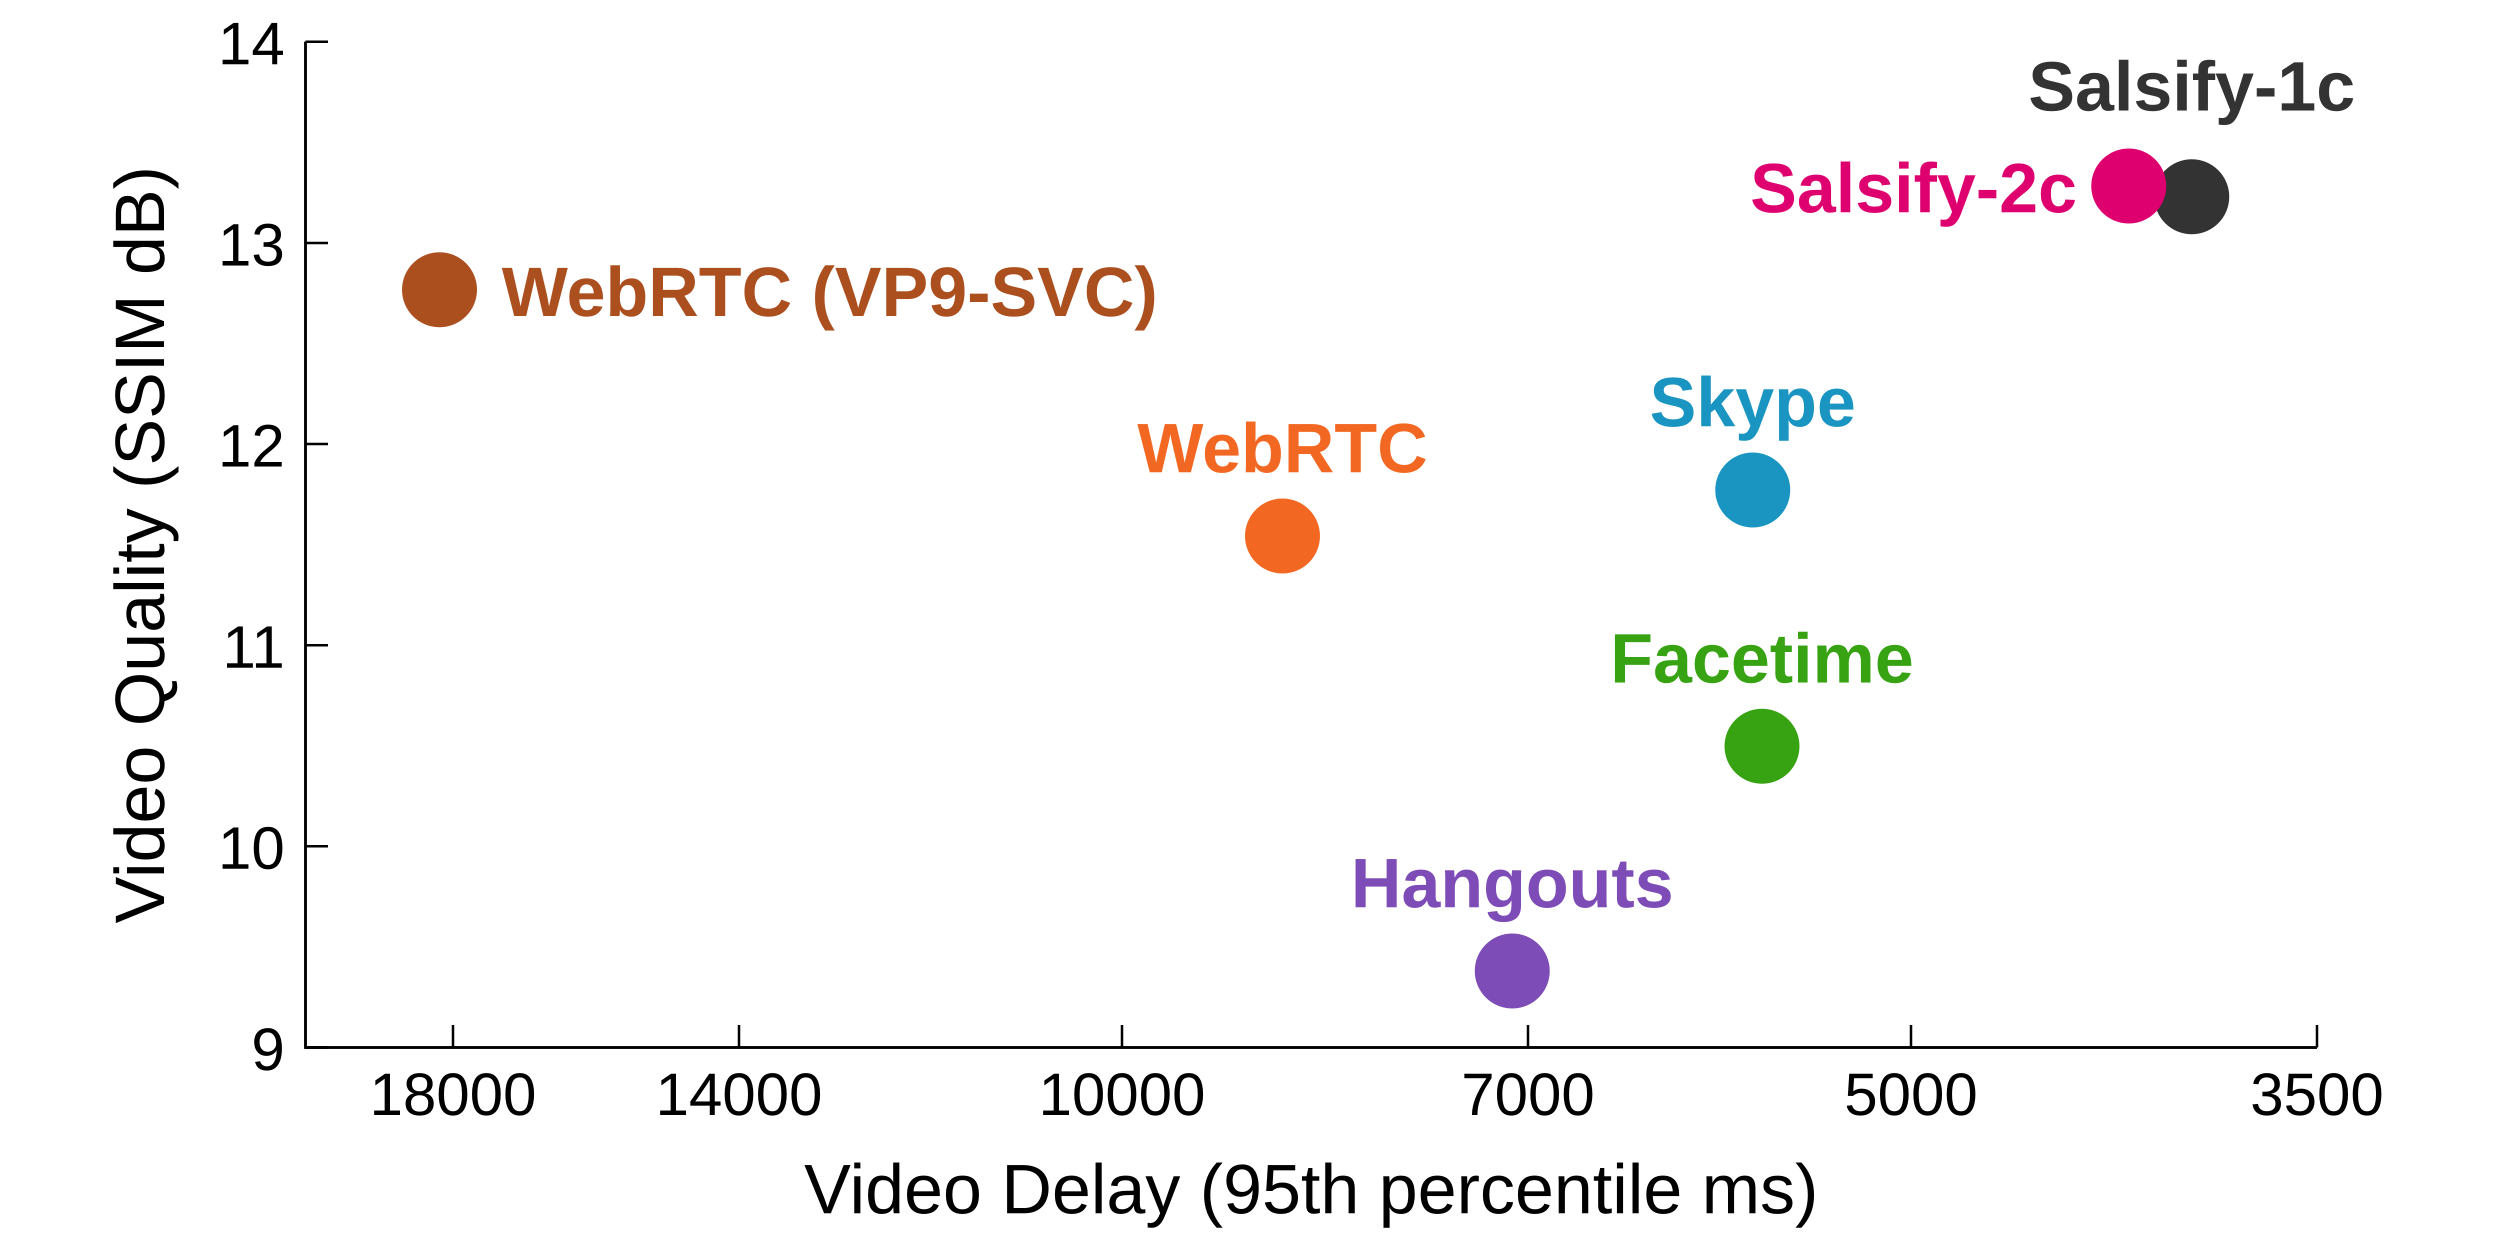
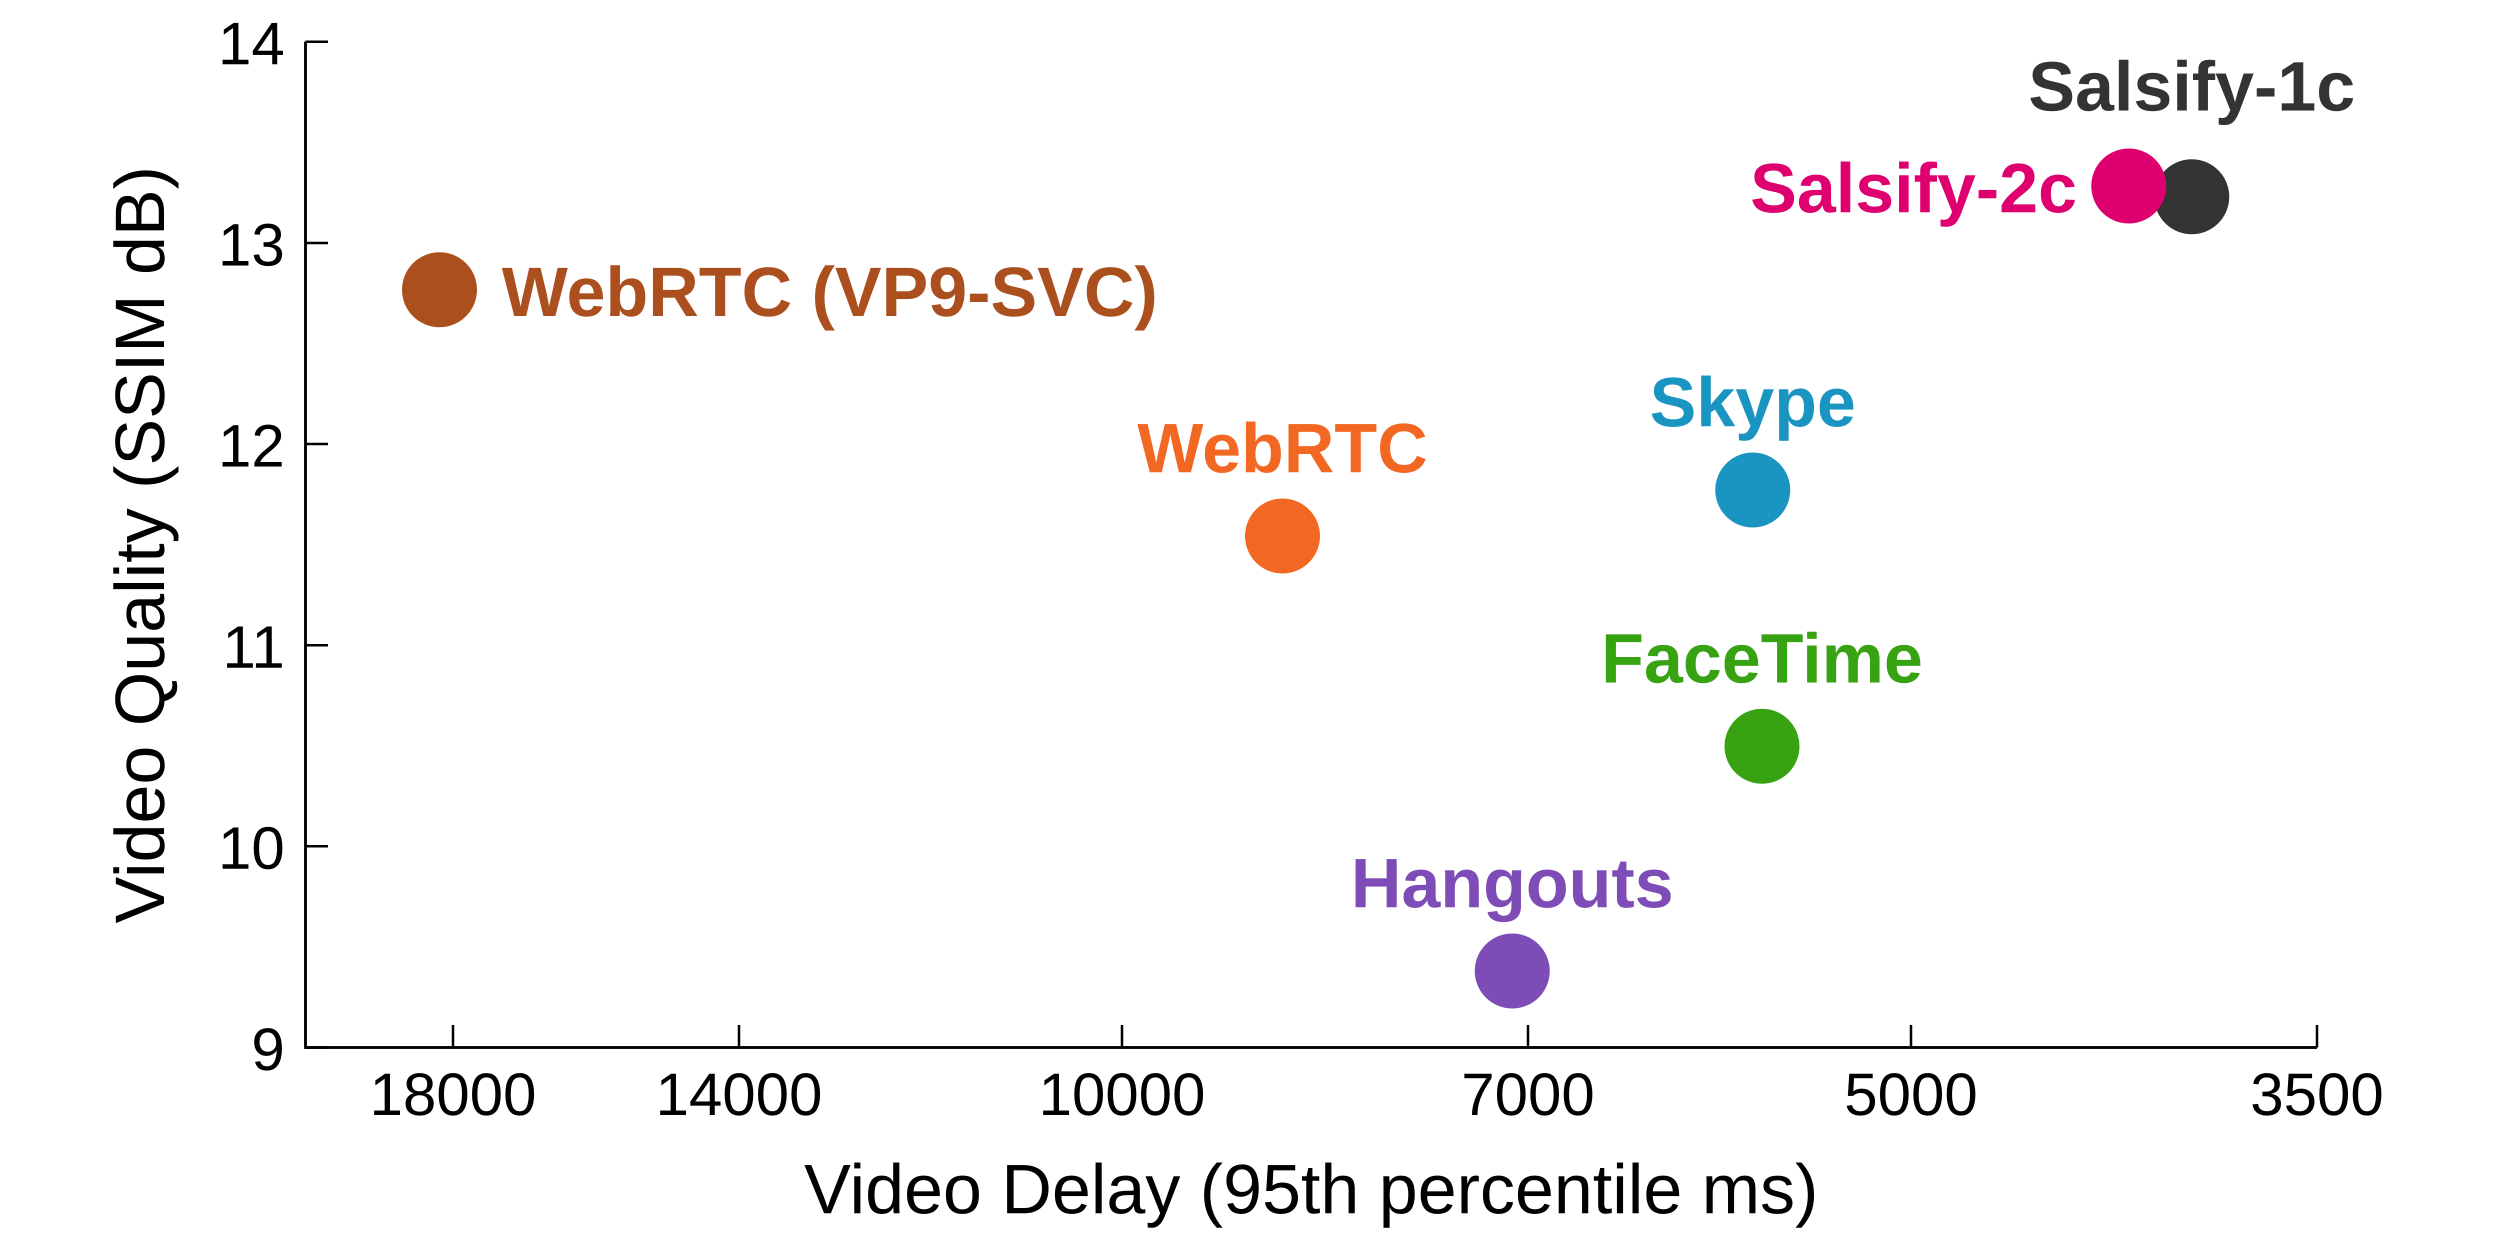
<svg xmlns="http://www.w3.org/2000/svg" xmlns:xlink="http://www.w3.org/1999/xlink" width="1000" height="500" viewBox="0 0 1000 500">
  <g id="gnuplot_canvas">
    <rect x="0" y="0" width="1000" height="500" fill="#ffffff" />
    <defs>
      <circle id="gpDot" r="0.5" stroke-width="0.5" />
      <path id="gpPt0" stroke-width="0.222" stroke="currentColor" d="M-1,0 h2 M0,-1 v2" />
      <path id="gpPt1" stroke-width="0.222" stroke="currentColor" d="M-1,-1 L1,1 M1,-1 L-1,1" />
      <path id="gpPt2" stroke-width="0.222" stroke="currentColor" d="M-1,0 L1,0 M0,-1 L0,1 M-1,-1 L1,1 M-1,1 L1,-1" />
      <rect id="gpPt3" stroke-width="0.222" stroke="currentColor" x="-1" y="-1" width="2" height="2" />
      <rect id="gpPt4" stroke-width="0.222" stroke="currentColor" fill="currentColor" x="-1" y="-1" width="2" height="2" />
      <circle id="gpPt5" stroke-width="0.222" stroke="currentColor" cx="0" cy="0" r="1" />
      <use xlink:href="#gpPt5" id="gpPt6" fill="currentColor" stroke="none" />
      <path id="gpPt7" stroke-width="0.222" stroke="currentColor" d="M0,-1.33 L-1.33,0.67 L1.33,0.67 z" />
      <use xlink:href="#gpPt7" id="gpPt8" fill="currentColor" stroke="none" />
      <use xlink:href="#gpPt7" id="gpPt9" stroke="currentColor" transform="rotate(180)" />
      <use xlink:href="#gpPt9" id="gpPt10" fill="currentColor" stroke="none" />
      <use xlink:href="#gpPt3" id="gpPt11" stroke="currentColor" transform="rotate(45)" />
      <use xlink:href="#gpPt11" id="gpPt12" fill="currentColor" stroke="none" />
      <path id="gpPt13" stroke-width="0.222" stroke="currentColor" d="M0,1.330 L1.265,0.411 L0.782,-1.067 L-0.782,-1.076 L-1.265,0.411 z" />
      <use xlink:href="#gpPt13" id="gpPt14" fill="currentColor" stroke="none" />
      <filter id="textbox" filterUnits="objectBoundingBox" x="0" y="0" height="1" width="1">
        <feFlood flood-color="#FFFFFF" flood-opacity="1" result="bgnd" />
        <feComposite in="SourceGraphic" in2="bgnd" operator="atop" />
      </filter>
      <filter id="greybox" filterUnits="objectBoundingBox" x="0" y="0" height="1" width="1">
        <feFlood flood-color="lightgrey" flood-opacity="1" result="grey" />
        <feComposite in="SourceGraphic" in2="grey" operator="atop" />
      </filter>
    </defs>
    <g fill="none" color="#FFFFFF" stroke="currentColor" stroke-width="1.00" stroke-linecap="butt" stroke-linejoin="miter">
</g>
    <g fill="none" color="black" stroke="currentColor" stroke-width="1.00" stroke-linecap="butt" stroke-linejoin="miter">
      <path stroke="black" d="M122.2,419.0 L131.2,419.0  " />
      <g transform="translate(113.9,428.0)" stroke="none" fill="black" font-family="Arial" font-size="24.00" text-anchor="end">
        <text>
          <tspan font-family="Arial"> 9</tspan>
        </text>
      </g>
    </g>
    <g fill="none" color="black" stroke="currentColor" stroke-width="1.00" stroke-linecap="butt" stroke-linejoin="miter">
      <path stroke="black" d="M122.2,338.5 L131.2,338.5  " />
      <g transform="translate(113.9,347.5)" stroke="none" fill="black" font-family="Arial" font-size="24.00" text-anchor="end">
        <text>
          <tspan font-family="Arial"> 10</tspan>
        </text>
      </g>
    </g>
    <g fill="none" color="black" stroke="currentColor" stroke-width="1.00" stroke-linecap="butt" stroke-linejoin="miter">
      <path stroke="black" d="M122.2,258.1 L131.2,258.1  " />
      <g transform="translate(113.9,267.1)" stroke="none" fill="black" font-family="Arial" font-size="24.00" text-anchor="end">
        <text>
          <tspan font-family="Arial"> 11</tspan>
        </text>
      </g>
    </g>
    <g fill="none" color="black" stroke="currentColor" stroke-width="1.00" stroke-linecap="butt" stroke-linejoin="miter">
      <path stroke="black" d="M122.2,177.6 L131.2,177.6  " />
      <g transform="translate(113.9,186.6)" stroke="none" fill="black" font-family="Arial" font-size="24.00" text-anchor="end">
        <text>
          <tspan font-family="Arial"> 12</tspan>
        </text>
      </g>
    </g>
    <g fill="none" color="black" stroke="currentColor" stroke-width="1.00" stroke-linecap="butt" stroke-linejoin="miter">
      <path stroke="black" d="M122.2,97.2 L131.2,97.2  " />
      <g transform="translate(113.9,106.2)" stroke="none" fill="black" font-family="Arial" font-size="24.00" text-anchor="end">
        <text>
          <tspan font-family="Arial"> 13</tspan>
        </text>
      </g>
    </g>
    <g fill="none" color="black" stroke="currentColor" stroke-width="1.00" stroke-linecap="butt" stroke-linejoin="miter">
      <path stroke="black" d="M122.2,16.7 L131.2,16.7  " />
      <g transform="translate(113.9,25.7)" stroke="none" fill="black" font-family="Arial" font-size="24.00" text-anchor="end">
        <text>
          <tspan font-family="Arial"> 14</tspan>
        </text>
      </g>
    </g>
    <g fill="none" color="black" stroke="currentColor" stroke-width="1.00" stroke-linecap="butt" stroke-linejoin="miter">
      <path stroke="black" d="M926.8,419.0 L926.8,410.0  " />
      <g transform="translate(926.8,446.0)" stroke="none" fill="black" font-family="Arial" font-size="24.00" text-anchor="middle">
        <text>
          <tspan font-family="Arial">3500</tspan>
        </text>
      </g>
    </g>
    <g fill="none" color="black" stroke="currentColor" stroke-width="1.00" stroke-linecap="butt" stroke-linejoin="miter">
      <path stroke="black" d="M764.4,419.0 L764.4,410.0  " />
      <g transform="translate(764.4,446.0)" stroke="none" fill="black" font-family="Arial" font-size="24.00" text-anchor="middle">
        <text>
          <tspan font-family="Arial">5000</tspan>
        </text>
      </g>
    </g>
    <g fill="none" color="black" stroke="currentColor" stroke-width="1.00" stroke-linecap="butt" stroke-linejoin="miter">
      <path stroke="black" d="M611.2,419.0 L611.2,410.0  " />
      <g transform="translate(611.2,446.0)" stroke="none" fill="black" font-family="Arial" font-size="24.00" text-anchor="middle">
        <text>
          <tspan font-family="Arial">7000</tspan>
        </text>
      </g>
    </g>
    <g fill="none" color="black" stroke="currentColor" stroke-width="1.00" stroke-linecap="butt" stroke-linejoin="miter">
      <path stroke="black" d="M448.8,419.0 L448.8,410.0  " />
      <g transform="translate(448.8,446.0)" stroke="none" fill="black" font-family="Arial" font-size="24.00" text-anchor="middle">
        <text>
          <tspan font-family="Arial">10000</tspan>
        </text>
      </g>
    </g>
    <g fill="none" color="black" stroke="currentColor" stroke-width="1.00" stroke-linecap="butt" stroke-linejoin="miter">
      <path stroke="black" d="M295.6,419.0 L295.6,410.0  " />
      <g transform="translate(295.6,446.0)" stroke="none" fill="black" font-family="Arial" font-size="24.00" text-anchor="middle">
        <text>
          <tspan font-family="Arial">14000</tspan>
        </text>
      </g>
    </g>
    <g fill="none" color="black" stroke="currentColor" stroke-width="1.00" stroke-linecap="butt" stroke-linejoin="miter">
      <path stroke="black" d="M181.2,419.0 L181.2,410.0  " />
      <g transform="translate(181.2,446.0)" stroke="none" fill="black" font-family="Arial" font-size="24.00" text-anchor="middle">
        <text>
          <tspan font-family="Arial">18000</tspan>
        </text>
      </g>
    </g>
    <g fill="none" color="black" stroke="currentColor" stroke-width="1.00" stroke-linecap="butt" stroke-linejoin="miter">
</g>
    <g fill="none" color="black" stroke="currentColor" stroke-width="1.00" stroke-linecap="butt" stroke-linejoin="miter">
      <path stroke="black" d="M122.2,16.7 L122.2,419.0 L926.8,419.0 M926.8,16.7 M122.2,16.7  " />
    </g>
    <g fill="none" color="black" stroke="currentColor" stroke-width="1.00" stroke-linecap="butt" stroke-linejoin="miter">
      <g transform="translate(65.6,217.9) rotate(270)" stroke="none" fill="black" font-family="Arial" font-size="28.00" text-anchor="middle">
        <text>
          <tspan font-family="Arial">Video Quality (SSIM dB)</tspan>
        </text>
      </g>
    </g>
    <g fill="none" color="black" stroke="currentColor" stroke-width="1.00" stroke-linecap="butt" stroke-linejoin="miter">
      <g transform="translate(949.2,217.9) rotate(270)" stroke="none" fill="black" font-family="Arial" font-size="12.00" text-anchor="middle">
        <text />
      </g>
    </g>
    <g fill="none" color="black" stroke="currentColor" stroke-width="1.00" stroke-linecap="butt" stroke-linejoin="miter">
      <g transform="translate(524.5,485.3)" stroke="none" fill="black" font-family="Arial" font-size="28.00" text-anchor="middle">
        <text>
          <tspan font-family="Arial">Video Delay (95th percentile ms)</tspan>
        </text>
      </g>
    </g>
    <g fill="none" color="black" stroke="currentColor" stroke-width="1.00" stroke-linecap="butt" stroke-linejoin="miter">
      <g transform="translate(524.5,30.2)" stroke="none" fill="black" font-family="Arial" font-size="12.00" text-anchor="middle">
        <text />
      </g>
      <g transform="translate(524.5,30.3)" stroke="none" fill="black" font-family="Arial" font-size="12.00" text-anchor="middle">
        <text />
      </g>
    </g>
    <g fill="none" color="black" stroke="currentColor" stroke-width="1.00" stroke-linecap="butt" stroke-linejoin="miter">
      <g transform="translate(80.7,482.9)" stroke="none" fill="black" font-family="Arial" font-size="12.00" text-anchor="start">
        <text />
      </g>
    </g>
    <g id="gnuplot_plot_1">
      <g fill="none" color="black" stroke="currentColor" stroke-width="1.00" stroke-linecap="butt" stroke-linejoin="miter">
        <path stroke="rgb(172,  79,  31)" d="M175.8,115.9  " />
        <use xlink:href="#gpPt6" transform="translate(175.8,115.9) scale(13.50)" color="rgb(172,  79,  31)" />
      </g>
    </g>
    <g id="gnuplot_plot_2">
      <g fill="none" color="black" stroke="currentColor" stroke-width="1.00" stroke-linecap="butt" stroke-linejoin="miter">
        <g transform="translate(200.7,126.4)" stroke="none" fill="rgb(172,79,31)" font-family="Arial:Bold" font-size="28.00" text-anchor="start">
          <text>
            <tspan font-family="Arial" font-weight="bold">WebRTC (VP9-SVC)</tspan>
          </text>
        </g>
      </g>
    </g>
    <g id="gnuplot_plot_3">
      <g fill="none" color="black" stroke="currentColor" stroke-width="1.00" stroke-linecap="butt" stroke-linejoin="miter">
        <path stroke="rgb( 26, 149, 194)" d="M701.1,196.0  " />
        <use xlink:href="#gpPt6" transform="translate(701.1,196.0) scale(13.50)" color="rgb( 26, 149, 194)" />
      </g>
    </g>
    <g id="gnuplot_plot_4">
      <g fill="none" color="black" stroke="currentColor" stroke-width="1.00" stroke-linecap="butt" stroke-linejoin="miter">
        <g transform="translate(701.1,170.5)" stroke="none" fill="rgb(26,149,194)" font-family="Arial:Bold" font-size="28.00" text-anchor="middle">
          <text>
            <tspan font-family="Arial" font-weight="bold">Skype</tspan>
          </text>
        </g>
      </g>
    </g>
    <g id="gnuplot_plot_5">
      <g fill="none" color="black" stroke="currentColor" stroke-width="1.00" stroke-linecap="butt" stroke-linejoin="miter">
        <path stroke="rgb( 55, 163,  19)" d="M704.8,298.5  " />
        <use xlink:href="#gpPt6" transform="translate(704.8,298.5) scale(13.50)" color="rgb( 55, 163,  19)" />
      </g>
    </g>
    <g id="gnuplot_plot_6">
      <g fill="none" color="black" stroke="currentColor" stroke-width="1.00" stroke-linecap="butt" stroke-linejoin="miter">
        <g transform="translate(704.8,273.0)" stroke="none" fill="rgb(55,163,19)" font-family="Arial:Bold" font-size="28.00" text-anchor="middle">
          <text>
-             <tspan font-family="Arial" font-weight="bold">Facetime</tspan>
+             <tspan font-family="Arial" font-weight="bold">FaceTime</tspan>
          </text>
        </g>
      </g>
    </g>
    <g id="gnuplot_plot_7">
      <g fill="none" color="black" stroke="currentColor" stroke-width="1.00" stroke-linecap="butt" stroke-linejoin="miter">
        <path stroke="rgb(126,  76, 182)" d="M604.9,388.4  " />
        <use xlink:href="#gpPt6" transform="translate(604.9,388.4) scale(13.50)" color="rgb(126,  76, 182)" />
      </g>
    </g>
    <g id="gnuplot_plot_8">
      <g fill="none" color="black" stroke="currentColor" stroke-width="1.00" stroke-linecap="butt" stroke-linejoin="miter">
        <g transform="translate(604.9,362.9)" stroke="none" fill="rgb(126,76,182)" font-family="Arial:Bold" font-size="28.00" text-anchor="middle">
          <text>
            <tspan font-family="Arial" font-weight="bold">Hangouts</tspan>
          </text>
        </g>
      </g>
    </g>
    <g id="gnuplot_plot_9">
      <g fill="none" color="black" stroke="currentColor" stroke-width="1.00" stroke-linecap="butt" stroke-linejoin="miter">
        <path stroke="rgb( 51,  51,  51)" d="M876.7,78.7  " />
        <use xlink:href="#gpPt6" transform="translate(876.7,78.7) scale(13.50)" color="rgb( 51,  51,  51)" />
      </g>
    </g>
    <g id="gnuplot_plot_10">
      <g fill="none" color="black" stroke="currentColor" stroke-width="1.00" stroke-linecap="butt" stroke-linejoin="miter">
        <g transform="translate(876.7,44.2)" stroke="none" fill="rgb(51,51,51)" font-family="Arial:Bold" font-size="28.00" text-anchor="middle">
          <text>
            <tspan font-family="Arial" font-weight="bold">Salsify-1c</tspan>
          </text>
        </g>
      </g>
    </g>
    <g id="gnuplot_plot_11">
      <g fill="none" color="black" stroke="currentColor" stroke-width="1.00" stroke-linecap="butt" stroke-linejoin="miter">
        <path stroke="rgb(223,   0, 111)" d="M851.5,74.4  " />
        <use xlink:href="#gpPt6" transform="translate(851.5,74.4) scale(13.50)" color="rgb(223,   0, 111)" />
      </g>
    </g>
    <g id="gnuplot_plot_12">
      <g fill="none" color="black" stroke="currentColor" stroke-width="1.00" stroke-linecap="butt" stroke-linejoin="miter">
        <g transform="translate(830.8,84.9)" stroke="none" fill="rgb(223,0,111)" font-family="Arial:Bold" font-size="28.00" text-anchor="end">
          <text>
            <tspan font-family="Arial" font-weight="bold">Salsify-2c</tspan>
          </text>
        </g>
      </g>
    </g>
    <g id="gnuplot_plot_13">
      <g fill="none" color="black" stroke="currentColor" stroke-width="1.00" stroke-linecap="butt" stroke-linejoin="miter">
        <path stroke="rgb(242, 104,  34)" d="M513.0,214.4  " />
        <use xlink:href="#gpPt6" transform="translate(513.0,214.4) scale(13.50)" color="rgb(242, 104,  34)" />
      </g>
    </g>
    <g id="gnuplot_plot_14">
      <g fill="none" color="black" stroke="currentColor" stroke-width="1.00" stroke-linecap="butt" stroke-linejoin="miter">
        <g transform="translate(513.0,188.9)" stroke="none" fill="rgb(242,104,34)" font-family="Arial:Bold" font-size="28.00" text-anchor="middle">
          <text>
            <tspan font-family="Arial" font-weight="bold">WebRTC</tspan>
          </text>
        </g>
      </g>
    </g>
    <g fill="none" color="#FFFFFF" stroke="rgb(242, 104,  34)" stroke-width="2.00" stroke-linecap="butt" stroke-linejoin="miter">
</g>
    <g fill="none" color="black" stroke="currentColor" stroke-width="2.00" stroke-linecap="butt" stroke-linejoin="miter">
</g>
    <g fill="none" color="black" stroke="black" stroke-width="1.00" stroke-linecap="butt" stroke-linejoin="miter">
</g>
    <g fill="none" color="black" stroke="currentColor" stroke-width="1.00" stroke-linecap="butt" stroke-linejoin="miter">
      <path stroke="black" d="M122.2,16.7 L122.2,419.0 L926.8,419.0 M926.8,16.7 M122.2,16.7  " />
    </g>
    <g fill="none" color="black" stroke="currentColor" stroke-width="1.00" stroke-linecap="butt" stroke-linejoin="miter">
</g>
  </g>
</svg>
